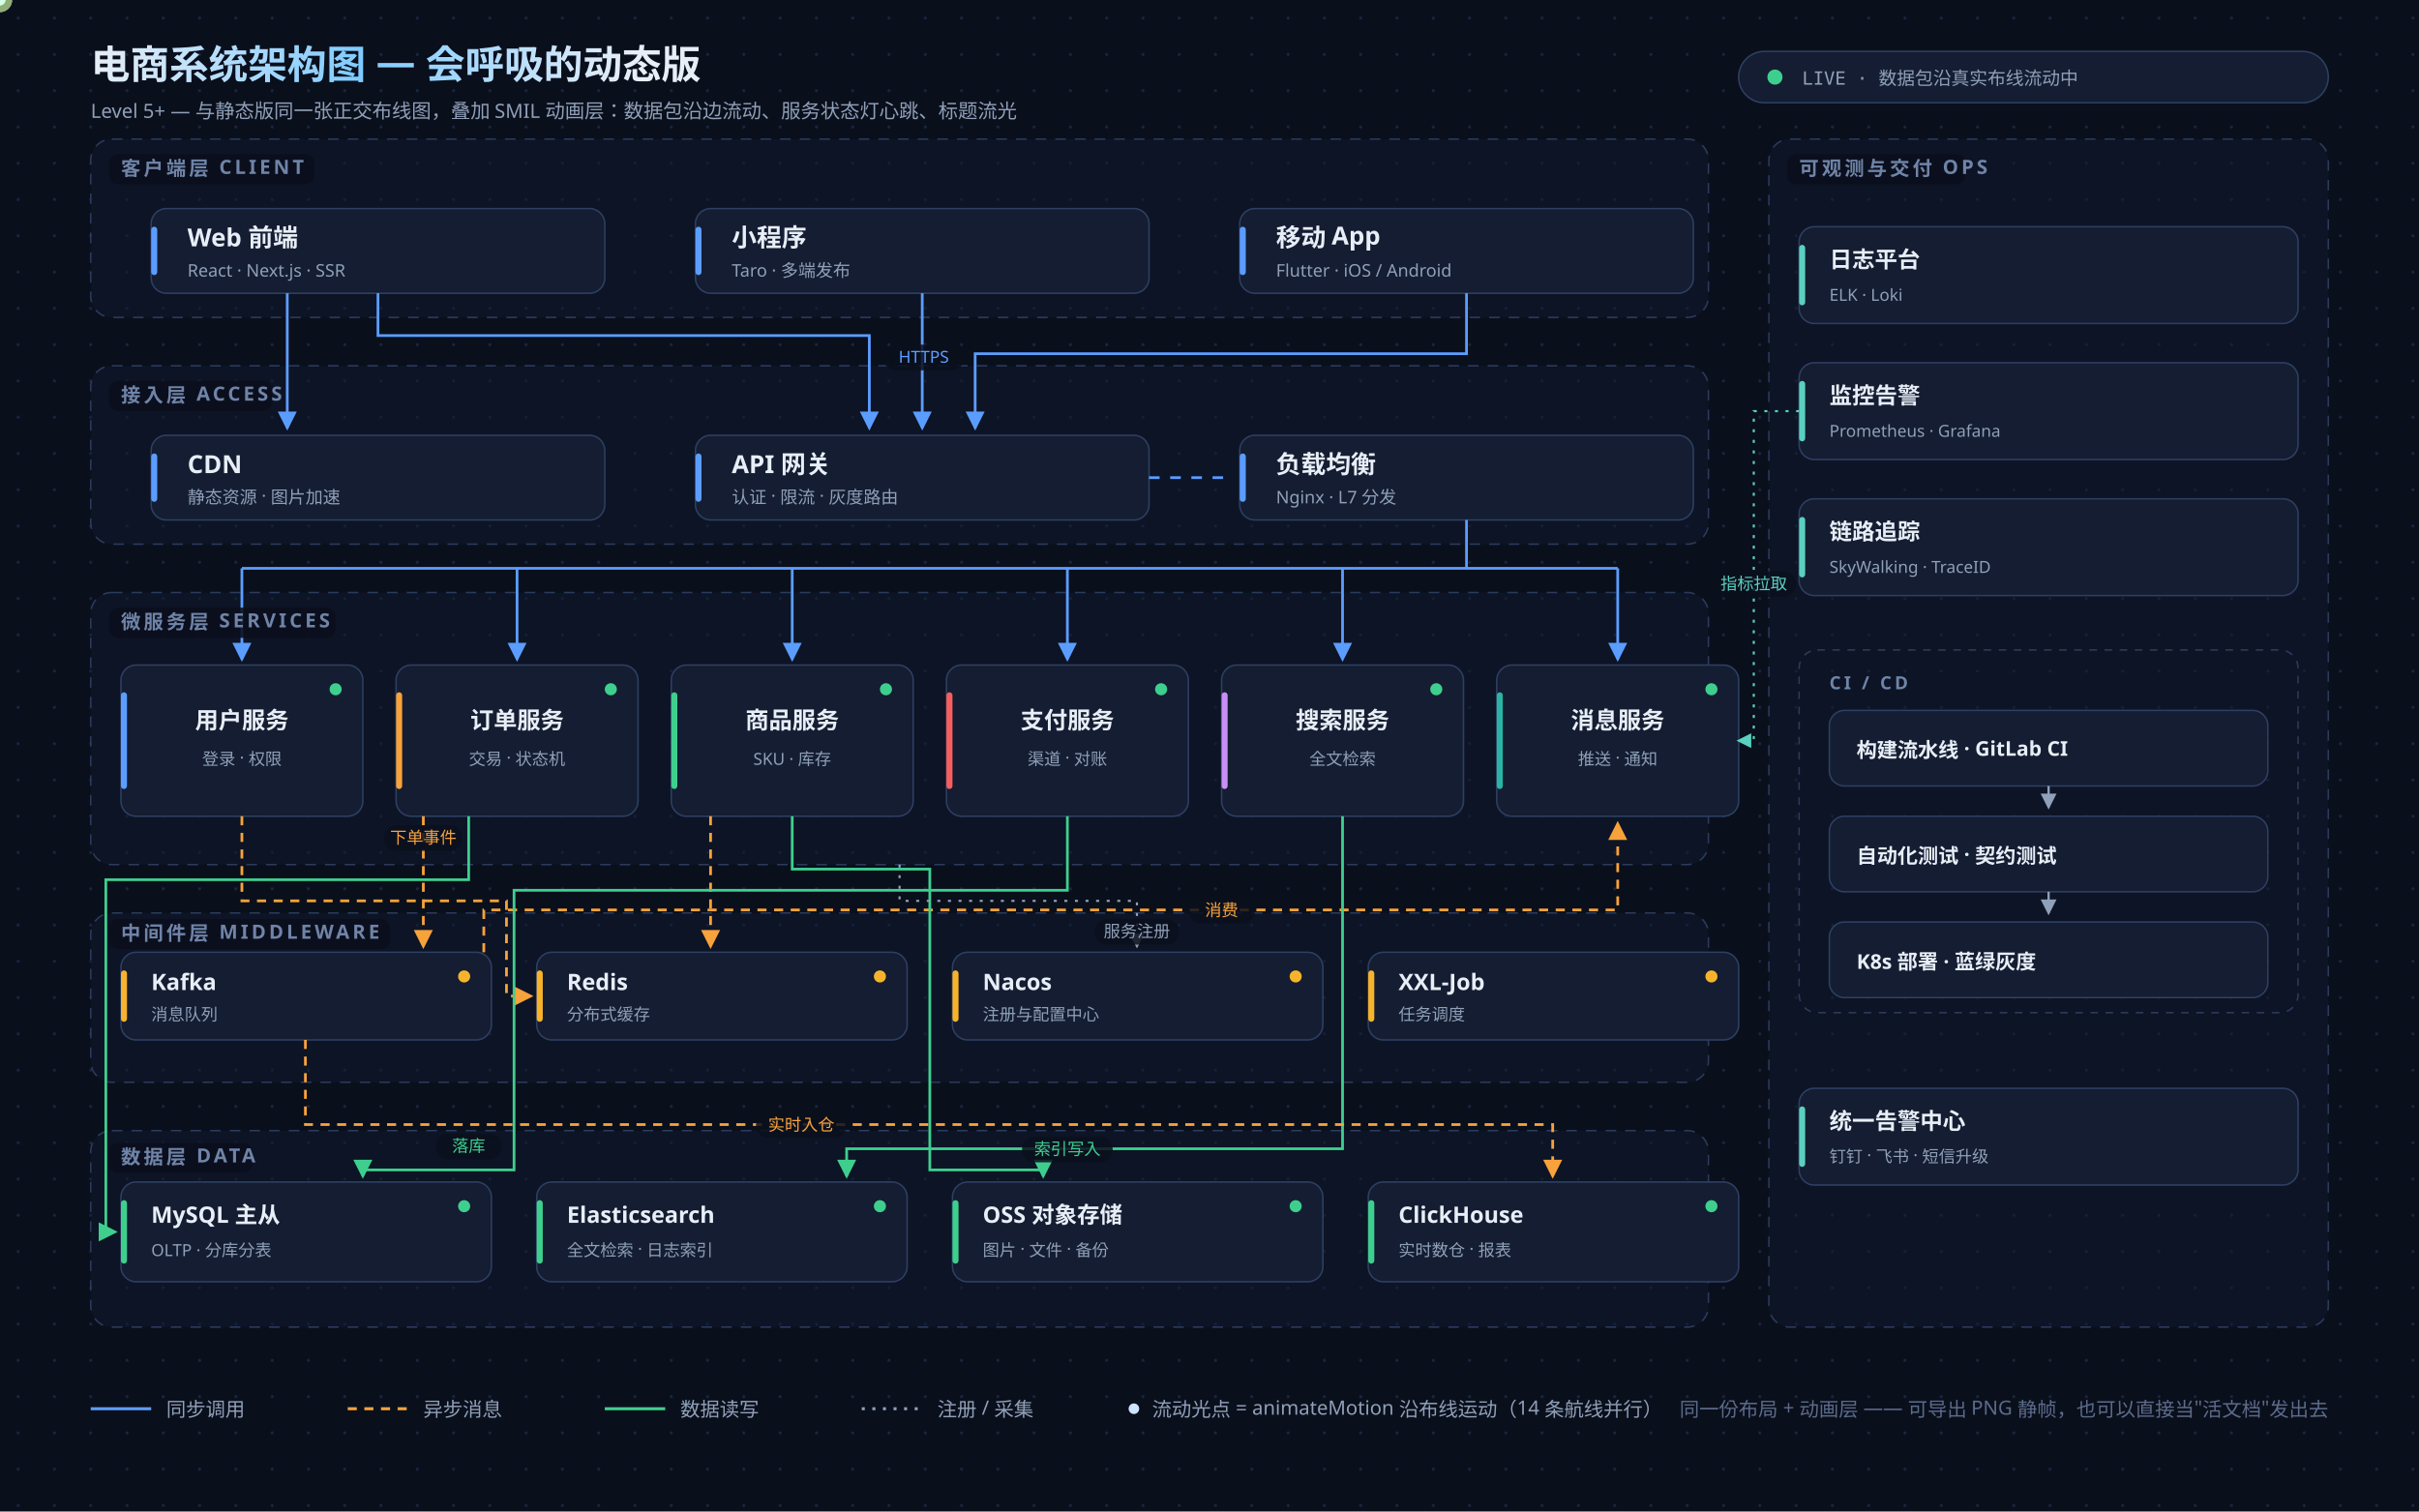
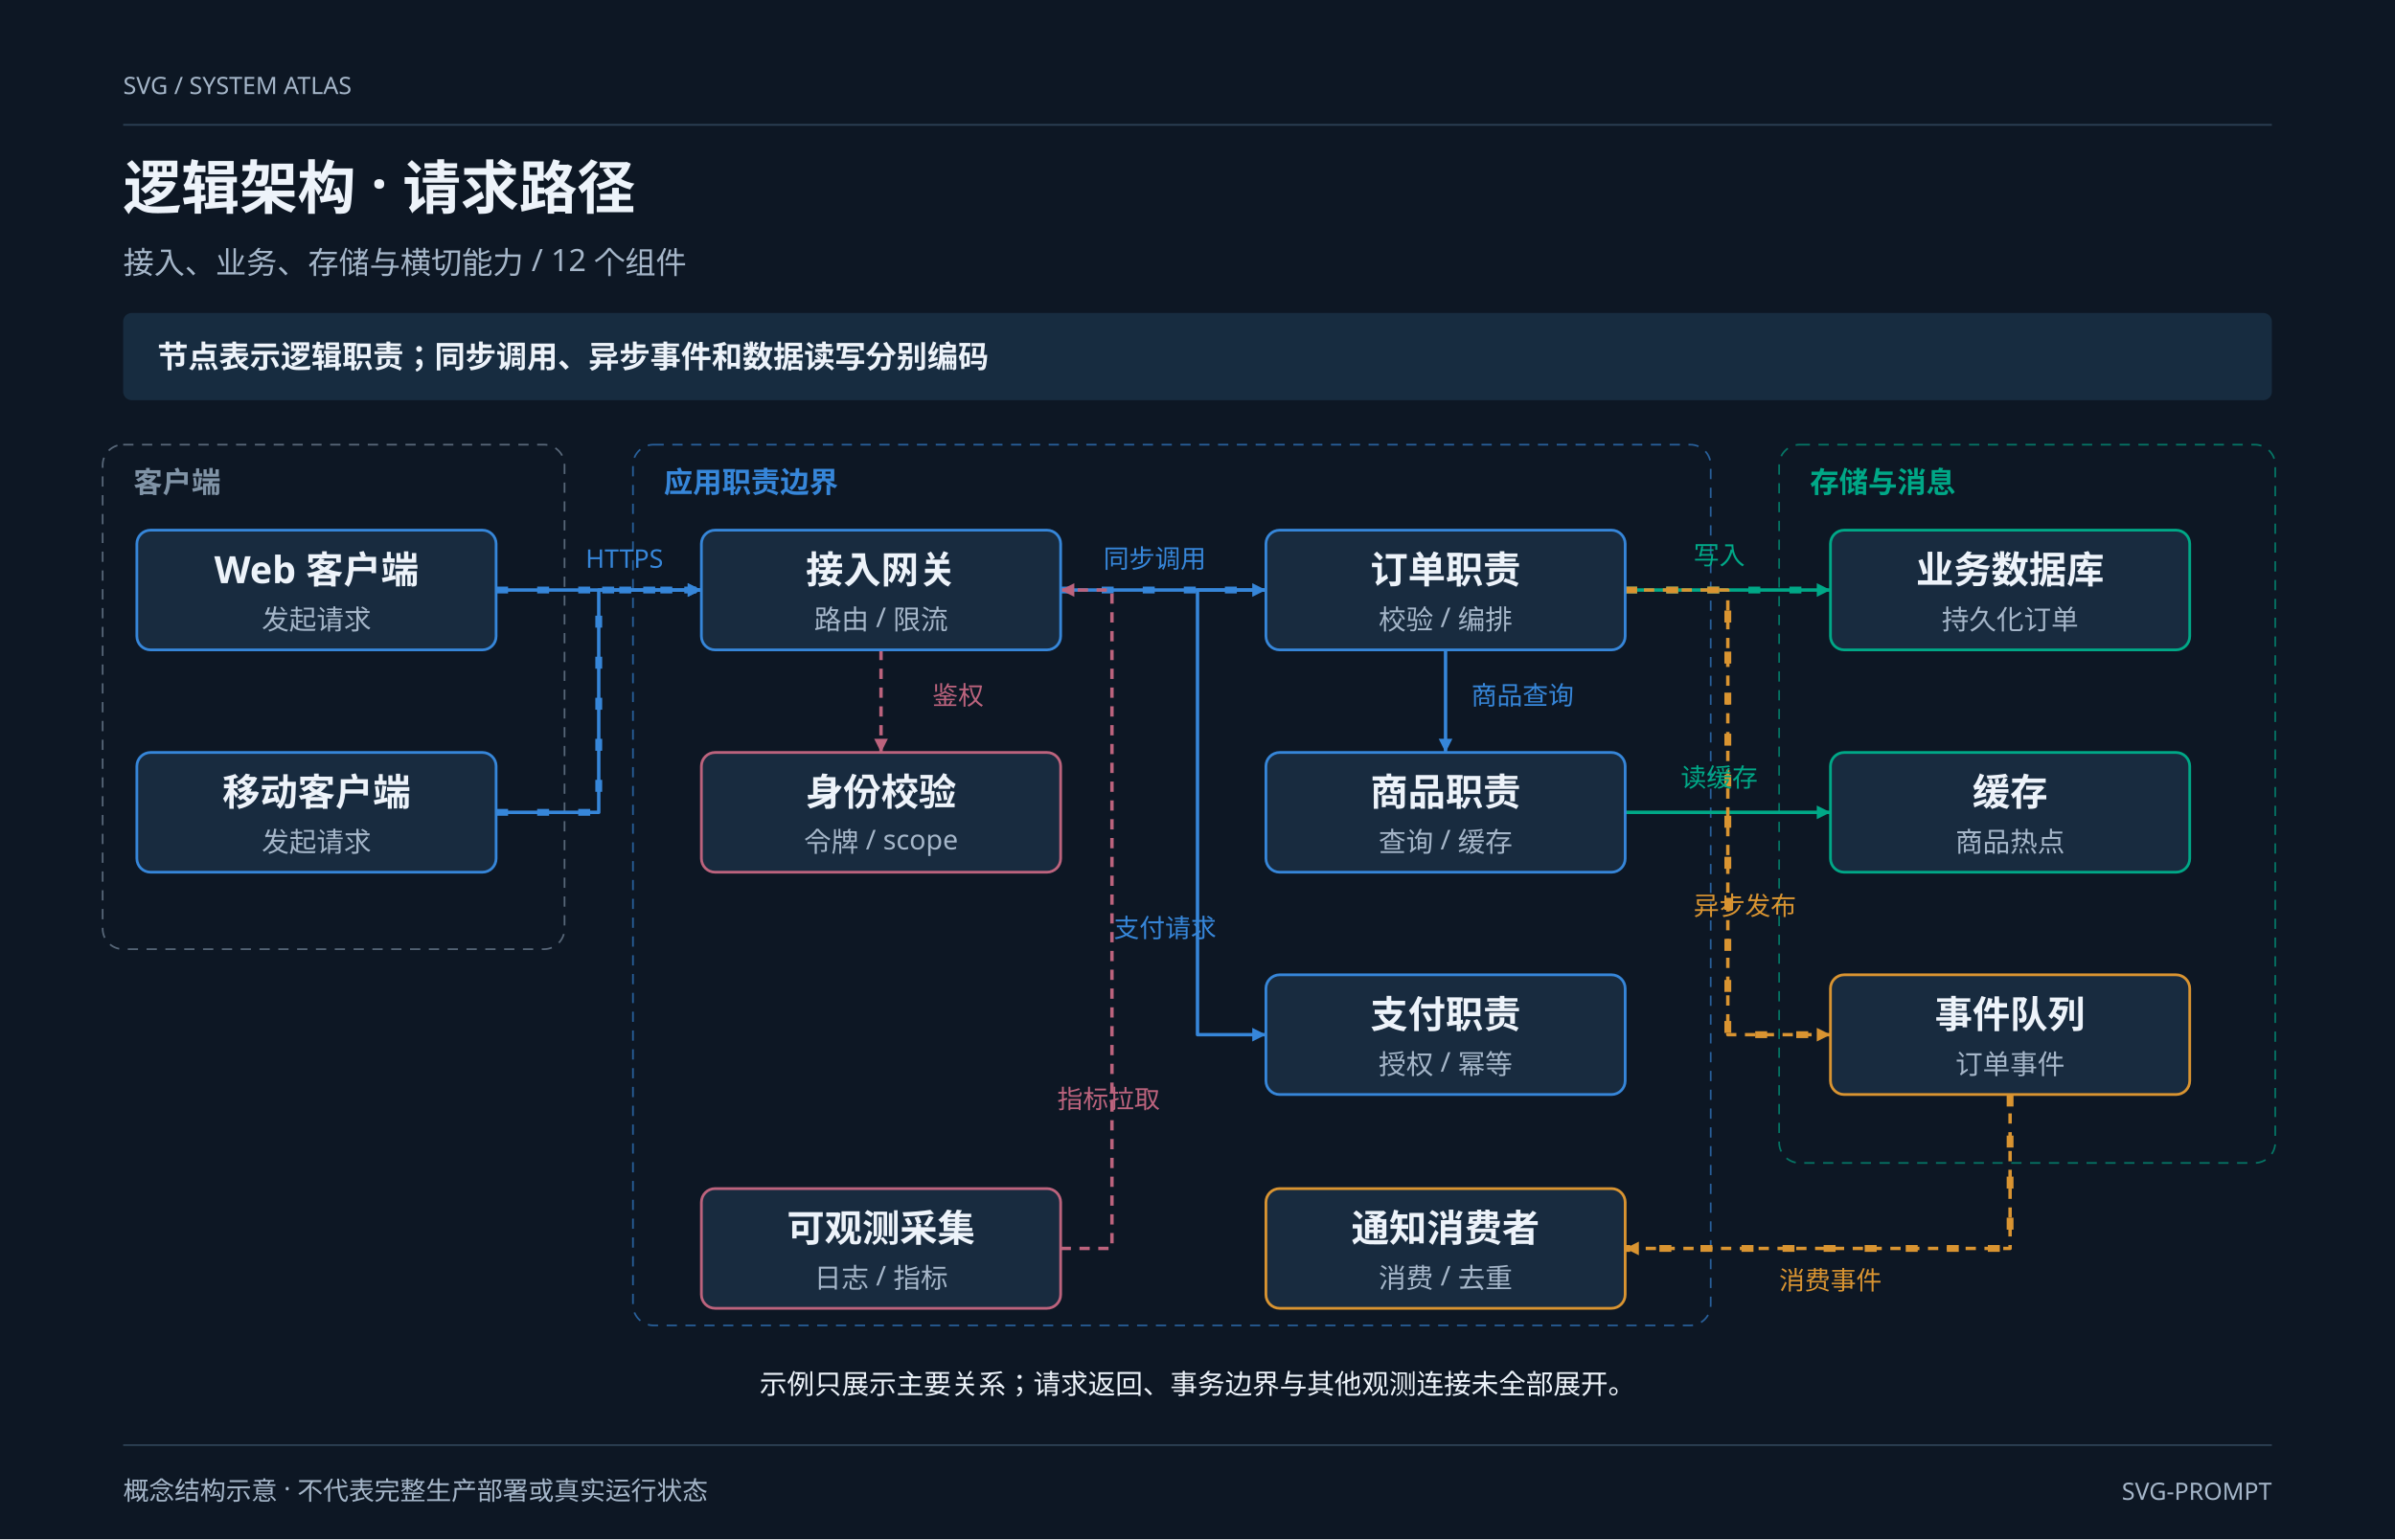
- <svg xmlns="http://www.w3.org/2000/svg" width="1600" height="1000" viewBox="0 0 1600 1000" font-family="PingFang SC, Hiragino Sans GB, Microsoft YaHei, sans-serif">
+ <svg xmlns="http://www.w3.org/2000/svg" width="1400" height="900" viewBox="0 0 1400 900" font-family="PingFang SC, Microsoft YaHei, sans-serif" role="img" aria-labelledby="title desc">
  <defs>
-     <pattern id="dotGrid" width="24" height="24" patternUnits="userSpaceOnUse">
-       <circle cx="12" cy="12" r="1" fill="#1a2540" />
-     </pattern>
-     <marker id="arrB" viewBox="0 0 10 10" refX="8.5" refY="5" markerWidth="7" markerHeight="7" orient="auto-start-reverse">
-       <path d="M0,0 L10,5 L0,10 Z" fill="#5b9dff" />
+     <marker id="arrow-call" viewBox="0 0 10 10" refX="10" refY="5" markerWidth="8" markerHeight="8" markerUnits="userSpaceOnUse" orient="auto">
+       <path d="M 0 0 L 10 5 L 0 10 Z" fill="#3686d9" />
    </marker>
-     <marker id="arrO" viewBox="0 0 10 10" refX="8.5" refY="5" markerWidth="7" markerHeight="7" orient="auto-start-reverse">
-       <path d="M0,0 L10,5 L0,10 Z" fill="#f7a23b" />
+     <marker id="arrow-event" viewBox="0 0 10 10" refX="10" refY="5" markerWidth="8" markerHeight="8" markerUnits="userSpaceOnUse" orient="auto">
+       <path d="M 0 0 L 10 5 L 0 10 Z" fill="#d99431" />
    </marker>
-     <marker id="arrG" viewBox="0 0 10 10" refX="8.5" refY="5" markerWidth="7" markerHeight="7" orient="auto-start-reverse">
-       <path d="M0,0 L10,5 L0,10 Z" fill="#3ecf8e" />
+     <marker id="arrow-data" viewBox="0 0 10 10" refX="10" refY="5" markerWidth="8" markerHeight="8" markerUnits="userSpaceOnUse" orient="auto">
+       <path d="M 0 0 L 10 5 L 0 10 Z" fill="#00a887" />
    </marker>
-     <marker id="arrY" viewBox="0 0 10 10" refX="8.5" refY="5" markerWidth="7" markerHeight="7" orient="auto-start-reverse">
-       <path d="M0,0 L10,5 L0,10 Z" fill="#8fa0b8" />
+     <marker id="arrow-control" viewBox="0 0 10 10" refX="10" refY="5" markerWidth="8" markerHeight="8" markerUnits="userSpaceOnUse" orient="auto">
+       <path d="M 0 0 L 10 5 L 0 10 Z" fill="#bc637d" />
    </marker>
-     <marker id="arrT" viewBox="0 0 10 10" refX="8.5" refY="5" markerWidth="7" markerHeight="7" orient="auto-start-reverse">
-       <path d="M0,0 L10,5 L0,10 Z" fill="#5ad0c0" />
+     <marker id="arrow-neutral" viewBox="0 0 10 10" refX="10" refY="5" markerWidth="8" markerHeight="8" markerUnits="userSpaceOnUse" orient="auto">
+       <path d="M 0 0 L 10 5 L 0 10 Z" fill="#8093a6" />
    </marker>
-     <linearGradient id="shimmerG" gradientUnits="userSpaceOnUse" x1="60" y1="0" x2="420" y2="0">
-       <stop offset="0" stop-color="#e8eef7" />
-       <stop offset="0.5" stop-color="#7ecbff" />
-       <stop offset="1" stop-color="#e8eef7" />
-       <animateTransform attributeName="gradientTransform" type="translate" values="-360 0; 1300 0" dur="5s" repeatCount="indefinite" />
-     </linearGradient>
-     <path id="pWebGw" d="M250,194 L250,222 L575,222 L575,283" />
-     <path id="pMiniGw" d="M610,194 L610,283" />
-     <path id="pAppGw" d="M970,194 L970,234 L645,234 L645,283" />
-     <path id="pLbUser" d="M970,344 L970,376 L160,376 L160,436" />
-     <path id="pLbOrder" d="M970,344 L970,376 L342,376 L342,436" />
-     <path id="pLbPay" d="M970,344 L970,376 L706,376 L706,436" />
-     <path id="pLbMsg" d="M970,344 L970,376 L1070,376 L1070,436" />
-     <path id="pOrdKafka" d="M280,540 L280,626" />
-     <path id="pKafkaMsg" d="M320,630 L320,602 L1070,602 L1070,545" />
-     <path id="pUserRedis" d="M160,540 L160,596 L335,596 L335,659 L351,659" />
-     <path id="pPayMysql" d="M706,540 L706,589 L340,589 L340,774 L240,774 L240,778" />
-     <path id="pKafkaCh" d="M202,688 L202,744 L1027,744 L1027,778" />
-     <path id="pProdRedis" d="M470,540 L470,626" />
-     <path id="pSearchEs" d="M888,540 L888,760 L560,760 L560,778" />
  </defs>
-   <rect width="1600" height="1000" fill="#0a0f1c" />
-   <rect width="1600" height="1000" fill="url(#dotGrid)" />
-   <text x="60" y="52" font-size="26" font-weight="700" fill="url(#shimmerG)">电商系统架构图 — 会呼吸的动态版</text>
-   <text x="60" y="78" font-size="13" fill="#8fa0b8">Level 5+ — 与静态版同一张正交布线图，叠加 SMIL 动画层：数据包沿边流动、服务状态灯心跳、标题流光</text>
-   <rect x="1150" y="34" width="390" height="34" rx="17" fill="#141d31" stroke="#2d3f63" />
-   <circle cx="1174" cy="51" r="5" fill="#3ecf8e">
-     <animate attributeName="opacity" values="1;0.15;1" dur="1.2s" repeatCount="indefinite" />
-   </circle>
-   <text x="1192" y="56" font-size="12" fill="#8fa0b8" font-family="SFMono-Regular, Menlo, monospace">LIVE · 数据包沿真实布线流动中</text>
-   <rect x="60" y="92" width="1070" height="118" rx="14" fill="#111a2e" fill-opacity="0.5" stroke="#2a3b5c" stroke-dasharray="7 6" />
-   <rect x="60" y="242" width="1070" height="118" rx="14" fill="#111a2e" fill-opacity="0.5" stroke="#2a3b5c" stroke-dasharray="7 6" />
-   <rect x="60" y="392" width="1070" height="180" rx="14" fill="#111a2e" fill-opacity="0.5" stroke="#2a3b5c" stroke-dasharray="7 6" />
-   <rect x="60" y="604" width="1070" height="112" rx="14" fill="#111a2e" fill-opacity="0.5" stroke="#2a3b5c" stroke-dasharray="7 6" />
-   <rect x="60" y="748" width="1070" height="130" rx="14" fill="#111a2e" fill-opacity="0.5" stroke="#2a3b5c" stroke-dasharray="7 6" />
-   <rect x="1170" y="92" width="370" height="786" rx="14" fill="#111a2e" fill-opacity="0.5" stroke="#2a3b5c" stroke-dasharray="7 6" />
-   <g>
-     <rect x="100" y="138" width="300" height="56" rx="10" fill="#141d31" stroke="#2d3f63" />
-     <rect x="100" y="150" width="4" height="32" rx="2" fill="#5b9dff" />
-     <text x="124" y="163" font-size="16.5" font-weight="600" fill="#e8eef7">Web 前端</text>
-     <text x="124" y="183" font-size="11.5" fill="#8fa0b8">React · Next.js · SSR</text>
+   <style>.flow{stroke-dasharray:7 17;animation:flow 2.8s linear infinite}@keyframes flow{to{stroke-dashoffset:-48}}.event-focus{animation:focus 6s infinite}@keyframes focus{0%,100%{stroke-width:2}35%,55%{stroke-width:7}}@media(prefers-reduced-motion:reduce){.flow{animation:none;display:none}.event-focus{animation:none;stroke-width:2}}</style>
+   <rect width="1400" height="900" fill="#0d1724" />
+   <text x="72" y="55" fill="#a5b6c9" font-size="14" text-anchor="start" font-weight="400">SVG / SYSTEM ATLAS</text>
+   <line x1="72" y1="73" x2="1328" y2="73" stroke="#2d4155" />
+   <text x="72" y="122" fill="#edf3fa" font-size="34" text-anchor="start" font-weight="700">逻辑架构 · 请求路径</text>
+   <text x="72" y="160" fill="#a5b6c9" font-size="18" text-anchor="start" font-weight="400">接入、业务、存储与横切能力 / 12 个组件</text>
+   <rect x="72" y="183" width="1256" height="51" rx="5" fill="#172c40" />
+   <text x="92" y="215" fill="#edf3fa" font-size="18" text-anchor="start" font-weight="600">节点表示逻辑职责；同步调用、异步事件和数据读写分别编码</text>
+   <rect x="60" y="260" width="270" height="295" rx="12" fill="none" stroke="#8093a6" stroke-dasharray="6 5" stroke-opacity="0.65" />
+   <text x="78" y="288" fill="#8093a6" font-size="17" text-anchor="start" font-weight="600">客户端</text>
+   <rect x="370" y="260" width="630" height="515" rx="12" fill="none" stroke="#3686d9" stroke-dasharray="6 5" stroke-opacity="0.65" />
+   <text x="388" y="288" fill="#3686d9" font-size="17" text-anchor="start" font-weight="600">应用职责边界</text>
+   <rect x="1040" y="260" width="290" height="420" rx="12" fill="none" stroke="#00a887" stroke-dasharray="6 5" stroke-opacity="0.65" />
+   <text x="1058" y="288" fill="#00a887" font-size="17" text-anchor="start" font-weight="600">存储与消息</text>
+   <polyline id="edge-1" data-edge="edge-1" data-source="web" data-target="gateway" data-source-port="r" data-target-port="l" data-guard="" data-route="ports" points="290,345 410,345" fill="none" stroke="#3686d9" stroke-width="2" stroke-linejoin="round" marker-end="url(#arrow-call)" />
+   <path class="flow" data-animated-edge="edge-1" d="M 290 345 L 410 345" fill="none" stroke="#3686d9" stroke-width="4" />
+   <polyline id="edge-2" data-edge="edge-2" data-source="mobile" data-target="gateway" data-source-port="r" data-target-port="l" data-guard="" data-route="ports" points="290,475 350,475 350,345 410,345" fill="none" stroke="#3686d9" stroke-width="2" stroke-linejoin="round" marker-end="url(#arrow-call)" />
+   <path class="flow" data-animated-edge="edge-2" d="M 290 475 L 350 475 L 350 345 L 410 345" fill="none" stroke="#3686d9" stroke-width="4" />
+   <polyline id="edge-3" data-edge="edge-3" data-source="gateway" data-target="order" data-source-port="r" data-target-port="l" data-guard="" data-route="ports" points="620,345 740,345" fill="none" stroke="#3686d9" stroke-width="2" stroke-linejoin="round" marker-end="url(#arrow-call)" />
+   <path class="flow" data-animated-edge="edge-3" d="M 620 345 L 740 345" fill="none" stroke="#3686d9" stroke-width="4" />
+   <polyline id="edge-4" data-edge="edge-4" data-source="gateway" data-target="identity" data-source-port="b" data-target-port="t" data-guard="" data-route="ports" points="515,380 515,440" fill="none" stroke="#bc637d" stroke-width="2" stroke-linejoin="round" marker-end="url(#arrow-control)" stroke-dasharray="6 5" />
+   <polyline id="edge-5" data-edge="edge-5" data-source="order" data-target="database" data-source-port="r" data-target-port="l" data-guard="" data-route="ports" points="950,345 1070,345" fill="none" stroke="#00a887" stroke-width="2" stroke-linejoin="round" marker-end="url(#arrow-data)" />
+   <path class="flow" data-animated-edge="edge-5" d="M 950 345 L 1070 345" fill="none" stroke="#00a887" stroke-width="4" />
+   <polyline id="edge-6" data-edge="edge-6" data-source="order" data-target="catalog" data-source-port="b" data-target-port="t" data-guard="" data-route="ports" points="845,380 845,440" fill="none" stroke="#3686d9" stroke-width="2" stroke-linejoin="round" marker-end="url(#arrow-call)" />
+   <polyline id="edge-7" data-edge="edge-7" data-source="catalog" data-target="cache" data-source-port="r" data-target-port="l" data-guard="" data-route="ports" points="950,475 1070,475" fill="none" stroke="#00a887" stroke-width="2" stroke-linejoin="round" marker-end="url(#arrow-data)" />
+   <polyline id="edge-8" data-edge="edge-8" data-source="order" data-target="payment" data-source-port="l" data-target-port="l" data-guard="" data-route="ports" points="740,345 700,345 700,605 740,605" fill="none" stroke="#3686d9" stroke-width="2" stroke-linejoin="round" marker-end="url(#arrow-call)" />
+   <polyline id="edge-9" data-edge="edge-9" data-source="order" data-target="events" data-source-port="r" data-target-port="l" data-guard="" data-route="ports" points="950,345 1010,345 1010,605 1070,605" fill="none" stroke="#d99431" stroke-width="2" stroke-linejoin="round" marker-end="url(#arrow-event)" stroke-dasharray="6 5" />
+   <path class="flow" data-animated-edge="edge-9" d="M 950 345 L 1010 345 L 1010 605 L 1070 605" fill="none" stroke="#d99431" stroke-width="4" />
+   <polyline id="edge-10" data-edge="edge-10" data-source="events" data-target="worker" data-source-port="b" data-target-port="r" data-guard="" data-route="ports" points="1175,640 1175,730 950,730" fill="none" stroke="#d99431" stroke-width="2" stroke-linejoin="round" marker-end="url(#arrow-event)" stroke-dasharray="6 5" />
+   <path class="flow" data-animated-edge="edge-10" d="M 1175 640 L 1175 730 L 950 730" fill="none" stroke="#d99431" stroke-width="4" />
+   <polyline id="edge-11" data-edge="edge-11" data-source="metrics" data-target="gateway" data-source-port="r" data-target-port="r" data-guard="" data-route="ports" points="620,730 650,730 650,345 620,345" fill="none" stroke="#bc637d" stroke-width="2" stroke-linejoin="round" marker-end="url(#arrow-control)" stroke-dasharray="6 5" />
+   <g id="node-web" data-node="web" data-kind="box" data-terminal="false" data-start="false" data-box="80,310,210,70">
+     <rect x="80" y="310" width="210" height="70" rx="8" fill="#182b3f" stroke="#3686d9" stroke-width="1.6" />
+     <text x="185.0" y="341" fill="#edf3fa" font-size="22" text-anchor="middle" font-weight="600">Web 客户端</text>
+     <text x="185.0" y="368" fill="#a5b6c9" font-size="16" text-anchor="middle" font-weight="400">发起请求</text>
  </g>
-   <g>
-     <rect x="460" y="138" width="300" height="56" rx="10" fill="#141d31" stroke="#2d3f63" />
-     <rect x="460" y="150" width="4" height="32" rx="2" fill="#5b9dff" />
-     <text x="484" y="163" font-size="16.5" font-weight="600" fill="#e8eef7">小程序</text>
-     <text x="484" y="183" font-size="11.5" fill="#8fa0b8">Taro · 多端发布</text>
+   <g id="node-mobile" data-node="mobile" data-kind="box" data-terminal="false" data-start="false" data-box="80,440,210,70">
+     <rect x="80" y="440" width="210" height="70" rx="8" fill="#182b3f" stroke="#3686d9" stroke-width="1.6" />
+     <text x="185.0" y="471" fill="#edf3fa" font-size="22" text-anchor="middle" font-weight="600">移动客户端</text>
+     <text x="185.0" y="498" fill="#a5b6c9" font-size="16" text-anchor="middle" font-weight="400">发起请求</text>
  </g>
-   <g>
-     <rect x="820" y="138" width="300" height="56" rx="10" fill="#141d31" stroke="#2d3f63" />
-     <rect x="820" y="150" width="4" height="32" rx="2" fill="#5b9dff" />
-     <text x="844" y="163" font-size="16.5" font-weight="600" fill="#e8eef7">移动 App</text>
-     <text x="844" y="183" font-size="11.5" fill="#8fa0b8">Flutter · iOS / Android</text>
+   <g id="node-gateway" data-node="gateway" data-kind="box" data-terminal="false" data-start="false" data-box="410,310,210,70">
+     <rect x="410" y="310" width="210" height="70" rx="8" fill="#182b3f" stroke="#3686d9" stroke-width="1.6" />
+     <text x="515.0" y="341" fill="#edf3fa" font-size="22" text-anchor="middle" font-weight="600">接入网关</text>
+     <text x="515.0" y="368" fill="#a5b6c9" font-size="16" text-anchor="middle" font-weight="400">路由 / 限流</text>
  </g>
-   <g>
-     <rect x="100" y="288" width="300" height="56" rx="10" fill="#141d31" stroke="#2d3f63" />
-     <rect x="100" y="300" width="4" height="32" rx="2" fill="#5b9dff" />
-     <text x="124" y="313" font-size="16.5" font-weight="600" fill="#e8eef7">CDN</text>
-     <text x="124" y="333" font-size="11.5" fill="#8fa0b8">静态资源 · 图片加速</text>
+   <g id="node-identity" data-node="identity" data-kind="box" data-terminal="false" data-start="false" data-box="410,440,210,70">
+     <rect x="410" y="440" width="210" height="70" rx="8" fill="#182b3f" stroke="#bc637d" stroke-width="1.6" />
+     <text x="515.0" y="471" fill="#edf3fa" font-size="22" text-anchor="middle" font-weight="600">身份校验</text>
+     <text x="515.0" y="498" fill="#a5b6c9" font-size="16" text-anchor="middle" font-weight="400">令牌 / scope</text>
  </g>
-   <g>
-     <rect x="460" y="288" width="300" height="56" rx="10" fill="#141d31" stroke="#2d3f63" />
-     <rect x="460" y="300" width="4" height="32" rx="2" fill="#5b9dff" />
-     <text x="484" y="313" font-size="16.5" font-weight="600" fill="#e8eef7">API 网关</text>
-     <text x="484" y="333" font-size="11.5" fill="#8fa0b8">认证 · 限流 · 灰度路由</text>
+   <g id="node-order" data-node="order" data-kind="box" data-terminal="false" data-start="false" data-box="740,310,210,70">
+     <rect x="740" y="310" width="210" height="70" rx="8" fill="#182b3f" stroke="#3686d9" stroke-width="1.6" />
+     <text x="845.0" y="341" fill="#edf3fa" font-size="22" text-anchor="middle" font-weight="600">订单职责</text>
+     <text x="845.0" y="368" fill="#a5b6c9" font-size="16" text-anchor="middle" font-weight="400">校验 / 编排</text>
  </g>
-   <g>
-     <rect x="820" y="288" width="300" height="56" rx="10" fill="#141d31" stroke="#2d3f63" />
-     <rect x="820" y="300" width="4" height="32" rx="2" fill="#5b9dff" />
-     <text x="844" y="313" font-size="16.5" font-weight="600" fill="#e8eef7">负载均衡</text>
-     <text x="844" y="333" font-size="11.5" fill="#8fa0b8">Nginx · L7 分发</text>
+   <g id="node-catalog" data-node="catalog" data-kind="box" data-terminal="false" data-start="false" data-box="740,440,210,70">
+     <rect x="740" y="440" width="210" height="70" rx="8" fill="#182b3f" stroke="#3686d9" stroke-width="1.6" />
+     <text x="845.0" y="471" fill="#edf3fa" font-size="22" text-anchor="middle" font-weight="600">商品职责</text>
+     <text x="845.0" y="498" fill="#a5b6c9" font-size="16" text-anchor="middle" font-weight="400">查询 / 缓存</text>
  </g>
-   <g>
-     <rect x="80" y="440" width="160" height="100" rx="10" fill="#141d31" stroke="#2d3f63" />
-     <rect x="80" y="458" width="4" height="64" rx="2" fill="#5b9dff" />
-     <text x="160" y="482" font-size="15.5" font-weight="600" fill="#e8eef7" text-anchor="middle">用户服务</text>
-     <text x="160" y="506" font-size="11" fill="#8fa0b8" text-anchor="middle">登录 · 权限</text>
-     <circle cx="222" cy="456" r="4" fill="#3ecf8e">
-       <animate attributeName="opacity" values="1;0.25;1" dur="2s" begin="0s" repeatCount="indefinite" />
-     </circle>
+   <g id="node-payment" data-node="payment" data-kind="box" data-terminal="false" data-start="false" data-box="740,570,210,70">
+     <rect x="740" y="570" width="210" height="70" rx="8" fill="#182b3f" stroke="#3686d9" stroke-width="1.6" />
+     <text x="845.0" y="601" fill="#edf3fa" font-size="22" text-anchor="middle" font-weight="600">支付职责</text>
+     <text x="845.0" y="628" fill="#a5b6c9" font-size="16" text-anchor="middle" font-weight="400">授权 / 幂等</text>
  </g>
-   <g>
-     <rect x="262" y="440" width="160" height="100" rx="10" fill="#141d31" stroke="#2d3f63" />
-     <rect x="262" y="458" width="4" height="64" rx="2" fill="#f7a23b" />
-     <text x="342" y="482" font-size="15.5" font-weight="600" fill="#e8eef7" text-anchor="middle">订单服务</text>
-     <text x="342" y="506" font-size="11" fill="#8fa0b8" text-anchor="middle">交易 · 状态机</text>
-     <circle cx="404" cy="456" r="4" fill="#3ecf8e">
-       <animate attributeName="opacity" values="1;0.25;1" dur="2s" begin="0.3s" repeatCount="indefinite" />
-     </circle>
+   <g id="node-database" data-node="database" data-kind="box" data-terminal="false" data-start="false" data-box="1070,310,210,70">
+     <rect x="1070" y="310" width="210" height="70" rx="8" fill="#182b3f" stroke="#00a887" stroke-width="1.6" />
+     <text x="1175.0" y="341" fill="#edf3fa" font-size="22" text-anchor="middle" font-weight="600">业务数据库</text>
+     <text x="1175.0" y="368" fill="#a5b6c9" font-size="16" text-anchor="middle" font-weight="400">持久化订单</text>
  </g>
-   <g>
-     <rect x="444" y="440" width="160" height="100" rx="10" fill="#141d31" stroke="#2d3f63" />
-     <rect x="444" y="458" width="4" height="64" rx="2" fill="#3ecf8e" />
-     <text x="524" y="482" font-size="15.5" font-weight="600" fill="#e8eef7" text-anchor="middle">商品服务</text>
-     <text x="524" y="506" font-size="11" fill="#8fa0b8" text-anchor="middle">SKU · 库存</text>
-     <circle cx="586" cy="456" r="4" fill="#3ecf8e">
-       <animate attributeName="opacity" values="1;0.25;1" dur="2s" begin="0.6s" repeatCount="indefinite" />
-     </circle>
+   <g id="node-cache" data-node="cache" data-kind="box" data-terminal="false" data-start="false" data-box="1070,440,210,70">
+     <rect x="1070" y="440" width="210" height="70" rx="8" fill="#182b3f" stroke="#00a887" stroke-width="1.6" />
+     <text x="1175.0" y="471" fill="#edf3fa" font-size="22" text-anchor="middle" font-weight="600">缓存</text>
+     <text x="1175.0" y="498" fill="#a5b6c9" font-size="16" text-anchor="middle" font-weight="400">商品热点</text>
  </g>
-   <g>
-     <rect x="626" y="440" width="160" height="100" rx="10" fill="#141d31" stroke="#2d3f63" />
-     <rect x="626" y="458" width="4" height="64" rx="2" fill="#f65e5e" />
-     <text x="706" y="482" font-size="15.5" font-weight="600" fill="#e8eef7" text-anchor="middle">支付服务</text>
-     <text x="706" y="506" font-size="11" fill="#8fa0b8" text-anchor="middle">渠道 · 对账</text>
-     <circle cx="768" cy="456" r="4" fill="#3ecf8e">
-       <animate attributeName="opacity" values="1;0.25;1" dur="2s" begin="0.9s" repeatCount="indefinite" />
-     </circle>
+   <g id="node-events" data-node="events" data-kind="box" data-terminal="false" data-start="false" data-box="1070,570,210,70">
+     <rect x="1070" y="570" width="210" height="70" rx="8" fill="#182b3f" stroke="#d99431" stroke-width="1.6" />
+     <text x="1175.0" y="601" fill="#edf3fa" font-size="22" text-anchor="middle" font-weight="600">事件队列</text>
+     <text x="1175.0" y="628" fill="#a5b6c9" font-size="16" text-anchor="middle" font-weight="400">订单事件</text>
  </g>
-   <g>
-     <rect x="808" y="440" width="160" height="100" rx="10" fill="#141d31" stroke="#2d3f63" />
-     <rect x="808" y="458" width="4" height="64" rx="2" fill="#c98ef7" />
-     <text x="888" y="482" font-size="15.5" font-weight="600" fill="#e8eef7" text-anchor="middle">搜索服务</text>
-     <text x="888" y="506" font-size="11" fill="#8fa0b8" text-anchor="middle">全文检索</text>
-     <circle cx="950" cy="456" r="4" fill="#3ecf8e">
-       <animate attributeName="opacity" values="1;0.25;1" dur="2s" begin="1.2s" repeatCount="indefinite" />
-     </circle>
+   <g id="node-worker" data-node="worker" data-kind="box" data-terminal="false" data-start="false" data-box="740,695,210,70">
+     <rect x="740" y="695" width="210" height="70" rx="8" fill="#182b3f" stroke="#d99431" stroke-width="1.6" />
+     <text x="845.0" y="726" fill="#edf3fa" font-size="22" text-anchor="middle" font-weight="600">通知消费者</text>
+     <text x="845.0" y="753" fill="#a5b6c9" font-size="16" text-anchor="middle" font-weight="400">消费 / 去重</text>
  </g>
-   <g>
-     <rect x="990" y="440" width="160" height="100" rx="10" fill="#141d31" stroke="#2d3f63" />
-     <rect x="990" y="458" width="4" height="64" rx="2" fill="#2bb3a3" />
-     <text x="1070" y="482" font-size="15.5" font-weight="600" fill="#e8eef7" text-anchor="middle">消息服务</text>
-     <text x="1070" y="506" font-size="11" fill="#8fa0b8" text-anchor="middle">推送 · 通知</text>
-     <circle cx="1132" cy="456" r="4" fill="#3ecf8e">
-       <animate attributeName="opacity" values="1;0.25;1" dur="2s" begin="1.5s" repeatCount="indefinite" />
-     </circle>
+   <g id="node-metrics" data-node="metrics" data-kind="box" data-terminal="false" data-start="false" data-box="410,695,210,70">
+     <rect x="410" y="695" width="210" height="70" rx="8" fill="#182b3f" stroke="#bc637d" stroke-width="1.6" />
+     <text x="515.0" y="726" fill="#edf3fa" font-size="22" text-anchor="middle" font-weight="600">可观测采集</text>
+     <text x="515.0" y="753" fill="#a5b6c9" font-size="16" text-anchor="middle" font-weight="400">日志 / 指标</text>
  </g>
-   <g>
-     <rect x="80" y="630" width="245" height="58" rx="10" fill="#141d31" stroke="#2d3f63" />
-     <rect x="80" y="642" width="4" height="34" rx="2" fill="#f7b32b" />
-     <text x="100" y="655" font-size="15" font-weight="600" fill="#e8eef7">Kafka</text>
-     <text x="100" y="675" font-size="11" fill="#8fa0b8">消息队列</text>
-     <circle cx="307" cy="646" r="4" fill="#f7b32b">
-       <animate attributeName="r" values="3.4;4.8;3.4" dur="1.4s" repeatCount="indefinite" />
-     </circle>
-   </g>
-   <g>
-     <rect x="355" y="630" width="245" height="58" rx="10" fill="#141d31" stroke="#2d3f63" />
-     <rect x="355" y="642" width="4" height="34" rx="2" fill="#f7b32b" />
-     <text x="375" y="655" font-size="15" font-weight="600" fill="#e8eef7">Redis</text>
-     <text x="375" y="675" font-size="11" fill="#8fa0b8">分布式缓存</text>
-     <circle cx="582" cy="646" r="4" fill="#f7b32b">
-       <animate attributeName="r" values="3.4;4.8;3.4" dur="1.7s" repeatCount="indefinite" />
-     </circle>
-   </g>
-   <g>
-     <rect x="630" y="630" width="245" height="58" rx="10" fill="#141d31" stroke="#2d3f63" />
-     <rect x="630" y="642" width="4" height="34" rx="2" fill="#f7b32b" />
-     <text x="650" y="655" font-size="15" font-weight="600" fill="#e8eef7">Nacos</text>
-     <text x="650" y="675" font-size="11" fill="#8fa0b8">注册与配置中心</text>
-     <circle cx="857" cy="646" r="4" fill="#f7b32b">
-       <animate attributeName="r" values="3.4;4.8;3.4" dur="2s" repeatCount="indefinite" />
-     </circle>
-   </g>
-   <g>
-     <rect x="905" y="630" width="245" height="58" rx="10" fill="#141d31" stroke="#2d3f63" />
-     <rect x="905" y="642" width="4" height="34" rx="2" fill="#f7b32b" />
-     <text x="925" y="655" font-size="15" font-weight="600" fill="#e8eef7">XXL-Job</text>
-     <text x="925" y="675" font-size="11" fill="#8fa0b8">任务调度</text>
-     <circle cx="1132" cy="646" r="4" fill="#f7b32b">
-       <animate attributeName="r" values="3.4;4.8;3.4" dur="1.5s" repeatCount="indefinite" />
-     </circle>
-   </g>
-   <g>
-     <rect x="80" y="782" width="245" height="66" rx="10" fill="#141d31" stroke="#2d3f63" />
-     <rect x="80" y="794" width="4" height="42" rx="2" fill="#3ecf8e" />
-     <text x="100" y="809" font-size="15" font-weight="600" fill="#e8eef7">MySQL 主从</text>
-     <text x="100" y="831" font-size="11" fill="#8fa0b8">OLTP · 分库分表</text>
-     <circle cx="307" cy="798" r="4" fill="#3ecf8e">
-       <animate attributeName="opacity" values="1;0.3;1" dur="2.4s" repeatCount="indefinite" />
-     </circle>
-   </g>
-   <g>
-     <rect x="355" y="782" width="245" height="66" rx="10" fill="#141d31" stroke="#2d3f63" />
-     <rect x="355" y="794" width="4" height="42" rx="2" fill="#3ecf8e" />
-     <text x="375" y="809" font-size="15" font-weight="600" fill="#e8eef7">Elasticsearch</text>
-     <text x="375" y="831" font-size="11" fill="#8fa0b8">全文检索 · 日志索引</text>
-     <circle cx="582" cy="798" r="4" fill="#3ecf8e">
-       <animate attributeName="opacity" values="1;0.3;1" dur="2.1s" repeatCount="indefinite" />
-     </circle>
-   </g>
-   <g>
-     <rect x="630" y="782" width="245" height="66" rx="10" fill="#141d31" stroke="#2d3f63" />
-     <rect x="630" y="794" width="4" height="42" rx="2" fill="#3ecf8e" />
-     <text x="650" y="809" font-size="15" font-weight="600" fill="#e8eef7">OSS 对象存储</text>
-     <text x="650" y="831" font-size="11" fill="#8fa0b8">图片 · 文件 · 备份</text>
-     <circle cx="857" cy="798" r="4" fill="#3ecf8e">
-       <animate attributeName="opacity" values="1;0.3;1" dur="2.7s" repeatCount="indefinite" />
-     </circle>
-   </g>
-   <g>
-     <rect x="905" y="782" width="245" height="66" rx="10" fill="#141d31" stroke="#2d3f63" />
-     <rect x="905" y="794" width="4" height="42" rx="2" fill="#3ecf8e" />
-     <text x="925" y="809" font-size="15" font-weight="600" fill="#e8eef7">ClickHouse</text>
-     <text x="925" y="831" font-size="11" fill="#8fa0b8">实时数仓 · 报表</text>
-     <circle cx="1132" cy="798" r="4" fill="#3ecf8e">
-       <animate attributeName="opacity" values="1;0.3;1" dur="1.9s" repeatCount="indefinite" />
-     </circle>
-   </g>
-   <g>
-     <rect x="1190" y="150" width="330" height="64" rx="10" fill="#141d31" stroke="#2d3f63" />
-     <rect x="1190" y="162" width="4" height="40" rx="2" fill="#5ad0c0" />
-     <text x="1210" y="177" font-size="15" font-weight="600" fill="#e8eef7">日志平台</text>
-     <text x="1210" y="199" font-size="11" fill="#8fa0b8">ELK · Loki</text>
-   </g>
-   <g>
-     <rect x="1190" y="240" width="330" height="64" rx="10" fill="#141d31" stroke="#2d3f63" />
-     <rect x="1190" y="252" width="4" height="40" rx="2" fill="#5ad0c0" />
-     <text x="1210" y="267" font-size="15" font-weight="600" fill="#e8eef7">监控告警</text>
-     <text x="1210" y="289" font-size="11" fill="#8fa0b8">Prometheus · Grafana</text>
-   </g>
-   <g>
-     <rect x="1190" y="330" width="330" height="64" rx="10" fill="#141d31" stroke="#2d3f63" />
-     <rect x="1190" y="342" width="4" height="40" rx="2" fill="#5ad0c0" />
-     <text x="1210" y="357" font-size="15" font-weight="600" fill="#e8eef7">链路追踪</text>
-     <text x="1210" y="379" font-size="11" fill="#8fa0b8">SkyWalking · TraceID</text>
-   </g>
-   <rect x="1190" y="430" width="330" height="240" rx="12" fill="none" stroke="#2a3b5c" stroke-dasharray="5 5" />
-   <text x="1210" y="456" font-size="12" font-weight="700" fill="#6f84a8" letter-spacing="2">CI / CD</text>
-   <g>
-     <rect x="1210" y="470" width="290" height="50" rx="10" fill="#141d31" stroke="#2d3f63" />
-     <text x="1228" y="501" font-size="13.5" font-weight="600" fill="#e8eef7">构建流水线 · GitLab CI</text>
-   </g>
-   <g>
-     <rect x="1210" y="540" width="290" height="50" rx="10" fill="#141d31" stroke="#2d3f63" />
-     <text x="1228" y="571" font-size="13.5" font-weight="600" fill="#e8eef7">自动化测试 · 契约测试</text>
-   </g>
-   <g>
-     <rect x="1210" y="610" width="290" height="50" rx="10" fill="#141d31" stroke="#2d3f63" />
-     <text x="1228" y="641" font-size="13.5" font-weight="600" fill="#e8eef7">K8s 部署 · 蓝绿灰度</text>
-   </g>
-   <g>
-     <rect x="1190" y="720" width="330" height="64" rx="10" fill="#141d31" stroke="#2d3f63" />
-     <rect x="1190" y="732" width="4" height="40" rx="2" fill="#5ad0c0" />
-     <text x="1210" y="747" font-size="15" font-weight="600" fill="#e8eef7">统一告警中心</text>
-     <text x="1210" y="769" font-size="11" fill="#8fa0b8">钉钉 · 飞书 · 短信升级</text>
-   </g>
-   <line x1="1355" y1="520" x2="1355" y2="534" stroke="#8fa0b8" stroke-width="1.5" marker-end="url(#arrY)" />
-   <line x1="1355" y1="590" x2="1355" y2="604" stroke="#8fa0b8" stroke-width="1.5" marker-end="url(#arrY)" />
-   <g fill="none" stroke="#5b9dff" stroke-width="1.8">
-     <path d="M190,194 L190,283" marker-end="url(#arrB)" />
-     <path d="M250,194 L250,222 L575,222 L575,283" marker-end="url(#arrB)" />
-     <path d="M610,194 L610,283" marker-end="url(#arrB)" />
-     <path d="M970,194 L970,234 L645,234 L645,283" marker-end="url(#arrB)" />
-     <path d="M760,316 L815,316" stroke-dasharray="7 7">
-       <animate attributeName="stroke-dashoffset" from="14" to="0" dur="0.7s" repeatCount="indefinite" />
-     </path>
-     <path d="M970,344 L970,376" />
-     <path d="M160,376 L1070,376" />
-     <path d="M160,376 L160,436" marker-end="url(#arrB)" />
-     <path d="M342,376 L342,436" marker-end="url(#arrB)" />
-     <path d="M524,376 L524,436" marker-end="url(#arrB)" />
-     <path d="M706,376 L706,436" marker-end="url(#arrB)" />
-     <path d="M888,376 L888,436" marker-end="url(#arrB)" />
-     <path d="M1070,376 L1070,436" marker-end="url(#arrB)" />
-   </g>
-   <g fill="none" stroke="#f7a23b" stroke-width="1.8" stroke-dasharray="6 5">
-     <path d="M280,540 L280,626" marker-end="url(#arrO)" />
-     <path d="M320,630 L320,602 L1070,602 L1070,545" marker-end="url(#arrO)">
-       <animate attributeName="stroke-dashoffset" from="22" to="0" dur="1.6s" repeatCount="indefinite" />
-     </path>
-     <path d="M160,540 L160,596 L335,596 L335,659 L351,659" marker-end="url(#arrO)" />
-     <path d="M470,540 L470,626" marker-end="url(#arrO)" />
-   </g>
-   <g fill="none" stroke="#3ecf8e" stroke-width="1.8">
-     <path d="M310,540 L310,582 L70,582 L70,815 L76,815" marker-end="url(#arrG)" />
-     <path d="M706,540 L706,589 L340,589 L340,774 L240,774 L240,778" marker-end="url(#arrG)" />
-     <path d="M888,540 L888,760 L560,760 L560,778" marker-end="url(#arrG)" />
-     <path d="M524,540 L524,575 L615,575 L615,774 L690,774 L690,778" marker-end="url(#arrG)" />
-   </g>
-   <path d="M202,688 L202,744 L1027,744 L1027,778" fill="none" stroke="#f7a23b" stroke-width="1.8" stroke-dasharray="6 5" marker-end="url(#arrO)">
-     <animate attributeName="stroke-dashoffset" from="22" to="0" dur="1.4s" repeatCount="indefinite" />
-   </path>
-   <path d="M595,572 L595,596 L752,596 L752,626" fill="none" stroke="#8fa0b8" stroke-width="1.4" stroke-dasharray="2 5" marker-end="url(#arrY)" />
-   <path d="M1190,272 L1160,272 L1160,490 L1150,490" fill="none" stroke="#5ad0c0" stroke-width="1.4" stroke-dasharray="2 5" marker-end="url(#arrT)" />
-   <g font-size="13" font-weight="700" fill="#6f84a8" letter-spacing="2">
-     <rect x="72" y="102" width="136" height="20" rx="6" fill="#0a0f1c" opacity="0.88" />
-     <text x="80" y="116">客户端层 CLIENT</text>
-     <rect x="72" y="252" width="108" height="20" rx="6" fill="#0a0f1c" opacity="0.88" />
-     <text x="80" y="266">接入层 ACCESS</text>
-     <rect x="72" y="402" width="150" height="20" rx="6" fill="#0a0f1c" opacity="0.88" />
-     <text x="80" y="416">微服务层 SERVICES</text>
-     <rect x="72" y="608" width="186" height="20" rx="6" fill="#0a0f1c" opacity="0.88" />
-     <text x="80" y="622">中间件层 MIDDLEWARE</text>
-     <rect x="72" y="756" width="95" height="20" rx="6" fill="#0a0f1c" opacity="0.88" />
-     <text x="80" y="770">数据层 DATA</text>
-     <rect x="1182" y="102" width="118" height="20" rx="6" fill="#0a0f1c" opacity="0.88" />
-     <text x="1190" y="116">可观测与交付 OPS</text>
-   </g>
-   <g font-size="11" font-family="PingFang SC, Hiragino Sans GB, Microsoft YaHei, sans-serif">
-     <rect x="584" y="228" width="54" height="17" rx="8.5" fill="#0a0f1c" opacity="0.85" />
-     <text x="611" y="240" fill="#5b9dff" text-anchor="middle">HTTPS</text>
-     <rect x="254" y="546" width="52" height="17" rx="8.5" fill="#0a0f1c" opacity="0.85" />
-     <text x="280" y="558" fill="#f7a23b" text-anchor="middle">下单事件</text>
-     <rect x="786" y="594" width="44" height="17" rx="8.5" fill="#0a0f1c" opacity="0.85" />
-     <text x="808" y="606" fill="#f7a23b" text-anchor="middle">消费</text>
-     <rect x="288" y="750" width="44" height="17" rx="8.5" fill="#0a0f1c" opacity="0.85" />
-     <text x="310" y="762" fill="#3ecf8e" text-anchor="middle">落库</text>
-     <rect x="676" y="752" width="60" height="17" rx="8.5" fill="#0a0f1c" opacity="0.85" />
-     <text x="706" y="764" fill="#3ecf8e" text-anchor="middle">索引写入</text>
-     <rect x="500" y="736" width="60" height="17" rx="8.5" fill="#0a0f1c" opacity="0.85" />
-     <text x="530" y="748" fill="#f7a23b" text-anchor="middle">实时入仓</text>
-     <rect x="724" y="608" width="56" height="17" rx="8.5" fill="#0a0f1c" opacity="0.85" />
-     <text x="752" y="620" fill="#8fa0b8" text-anchor="middle">服务注册</text>
-     <rect x="1132" y="378" width="56" height="17" rx="8.5" fill="#0a0f1c" opacity="0.85" />
-     <text x="1160" y="390" fill="#5ad0c0" text-anchor="middle">指标拉取</text>
-   </g>
-   <g>
-     <g>
-       <circle r="8" fill="#5b9dff" opacity="0.22" />
-       <circle r="3.5" fill="#cfe4ff" />
-       <animateMotion dur="2.2s" repeatCount="indefinite">
-         <mpath href="#pWebGw" />
-       </animateMotion>
-     </g>
-     <g>
-       <circle r="8" fill="#5b9dff" opacity="0.22" />
-       <circle r="3.5" fill="#cfe4ff" />
-       <animateMotion dur="1.9s" begin="-0.8s" repeatCount="indefinite">
-         <mpath href="#pMiniGw" />
-       </animateMotion>
-     </g>
-     <g>
-       <circle r="8" fill="#5b9dff" opacity="0.22" />
-       <circle r="3.5" fill="#cfe4ff" />
-       <animateMotion dur="2.4s" begin="-1.4s" repeatCount="indefinite">
-         <mpath href="#pAppGw" />
-       </animateMotion>
-     </g>
-     <g>
-       <circle r="8" fill="#5b9dff" opacity="0.22" />
-       <circle r="3.5" fill="#cfe4ff" />
-       <animateMotion dur="2.6s" begin="-1s" repeatCount="indefinite">
-         <mpath href="#pLbUser" />
-       </animateMotion>
-     </g>
-     <g>
-       <circle r="8" fill="#5b9dff" opacity="0.22" />
-       <circle r="3.5" fill="#cfe4ff" />
-       <animateMotion dur="1.8s" begin="-0.3s" repeatCount="indefinite">
-         <mpath href="#pLbOrder" />
-       </animateMotion>
-     </g>
-     <g>
-       <circle r="8" fill="#5b9dff" opacity="0.22" />
-       <circle r="3.5" fill="#cfe4ff" />
-       <animateMotion dur="1.7s" begin="-0.9s" repeatCount="indefinite">
-         <mpath href="#pLbPay" />
-       </animateMotion>
-     </g>
-     <g>
-       <circle r="8" fill="#5b9dff" opacity="0.22" />
-       <circle r="3.5" fill="#cfe4ff" />
-       <animateMotion dur="1.6s" begin="-0.5s" repeatCount="indefinite">
-         <mpath href="#pLbMsg" />
-       </animateMotion>
-     </g>
-     <g>
-       <circle r="8" fill="#f7a23b" opacity="0.22" />
-       <circle r="3.5" fill="#ffe1b8" />
-       <animateMotion dur="2s" repeatCount="indefinite">
-         <mpath href="#pOrdKafka" />
-       </animateMotion>
-     </g>
-     <g>
-       <circle r="8" fill="#f7a23b" opacity="0.22" />
-       <circle r="3.5" fill="#ffe1b8" />
-       <animateMotion dur="4.5s" repeatCount="indefinite">
-         <mpath href="#pKafkaMsg" />
-       </animateMotion>
-     </g>
-     <g>
-       <circle r="8" fill="#f7a23b" opacity="0.22" />
-       <circle r="3.5" fill="#ffe1b8" />
-       <animateMotion dur="4s" begin="-1.2s" repeatCount="indefinite">
-         <mpath href="#pKafkaCh" />
-       </animateMotion>
-     </g>
-     <g>
-       <circle r="8" fill="#f7a23b" opacity="0.22" />
-       <circle r="3.5" fill="#ffe1b8" />
-       <animateMotion dur="1.6s" begin="-0.4s" repeatCount="indefinite">
-         <mpath href="#pUserRedis" />
-       </animateMotion>
-     </g>
-     <g>
-       <circle r="8" fill="#f7a23b" opacity="0.22" />
-       <circle r="3.5" fill="#ffe1b8" />
-       <animateMotion dur="1.8s" begin="-1s" repeatCount="indefinite">
-         <mpath href="#pProdRedis" />
-       </animateMotion>
-     </g>
-     <g>
-       <circle r="8" fill="#3ecf8e" opacity="0.22" />
-       <circle r="3.5" fill="#d4ffe9" />
-       <animateMotion dur="3s" repeatCount="indefinite">
-         <mpath href="#pPayMysql" />
-       </animateMotion>
-     </g>
-     <g>
-       <circle r="8" fill="#3ecf8e" opacity="0.22" />
-       <circle r="3.5" fill="#d4ffe9" />
-       <animateMotion dur="2.6s" begin="-1.5s" repeatCount="indefinite">
-         <mpath href="#pSearchEs" />
-       </animateMotion>
-     </g>
-   </g>
-   <g font-size="13" fill="#8fa0b8">
-     <line x1="60" y1="932" x2="100" y2="932" stroke="#5b9dff" stroke-width="2" />
-     <text x="110" y="937">同步调用</text>
-     <line x1="230" y1="932" x2="270" y2="932" stroke="#f7a23b" stroke-width="2" stroke-dasharray="6 5" />
-     <text x="280" y="937">异步消息</text>
-     <line x1="400" y1="932" x2="440" y2="932" stroke="#3ecf8e" stroke-width="2" />
-     <text x="450" y="937">数据读写</text>
-     <line x1="570" y1="932" x2="610" y2="932" stroke="#8fa0b8" stroke-width="2" stroke-dasharray="2 5" />
-     <text x="620" y="937">注册 / 采集</text>
-     <circle cx="750" cy="932" r="3.5" fill="#cfe4ff" />
-     <text x="762" y="937">流动光点 = animateMotion 沿布线运动（14 条航线并行）</text>
-     <text x="1540" y="937" text-anchor="end" fill="#5b6b8a">同一份布局 + 动画层 —— 可导出 PNG 静帧，也可以直接当"活文档"发出去</text>
-   </g>
+   <text x="365" y="332" fill="#3686d9" font-size="15" text-anchor="middle" font-weight="400">HTTPS</text>
+   <text x="675" y="332" fill="#3686d9" font-size="15" text-anchor="middle" font-weight="400">同步调用</text>
+   <text x="560" y="412" fill="#bc637d" font-size="15" text-anchor="middle" font-weight="400">鉴权</text>
+   <text x="1005" y="330" fill="#00a887" font-size="15" text-anchor="middle" font-weight="400">写入</text>
+   <text x="890" y="412" fill="#3686d9" font-size="15" text-anchor="middle" font-weight="400">商品查询</text>
+   <text x="1005" y="460" fill="#00a887" font-size="15" text-anchor="middle" font-weight="400">读缓存</text>
+   <text x="681" y="548" fill="#3686d9" font-size="15" text-anchor="middle" font-weight="400">支付请求</text>
+   <text x="1020" y="535" fill="#d99431" font-size="15" text-anchor="middle" font-weight="400">异步发布</text>
+   <text x="1070" y="754" fill="#d99431" font-size="15" text-anchor="middle" font-weight="400">消费事件</text>
+   <text x="648" y="648" fill="#bc637d" font-size="15" text-anchor="middle" font-weight="400">指标拉取</text>
+   <text x="700" y="815" fill="#edf3fa" font-size="16" text-anchor="middle" font-weight="400">示例只展示主要关系；请求返回、事务边界与其他观测连接未全部展开。</text>
+   <line x1="72" y1="845" x2="1328" y2="845" stroke="#2d4155" />
+   <text x="72" y="877" fill="#a5b6c9" font-size="15" text-anchor="start" font-weight="400">概念结构示意 · 不代表完整生产部署或真实运行状态</text>
+   <text x="1328" y="877" fill="#a5b6c9" font-size="14" text-anchor="end" font-weight="400">SVG-PROMPT</text>
</svg>
